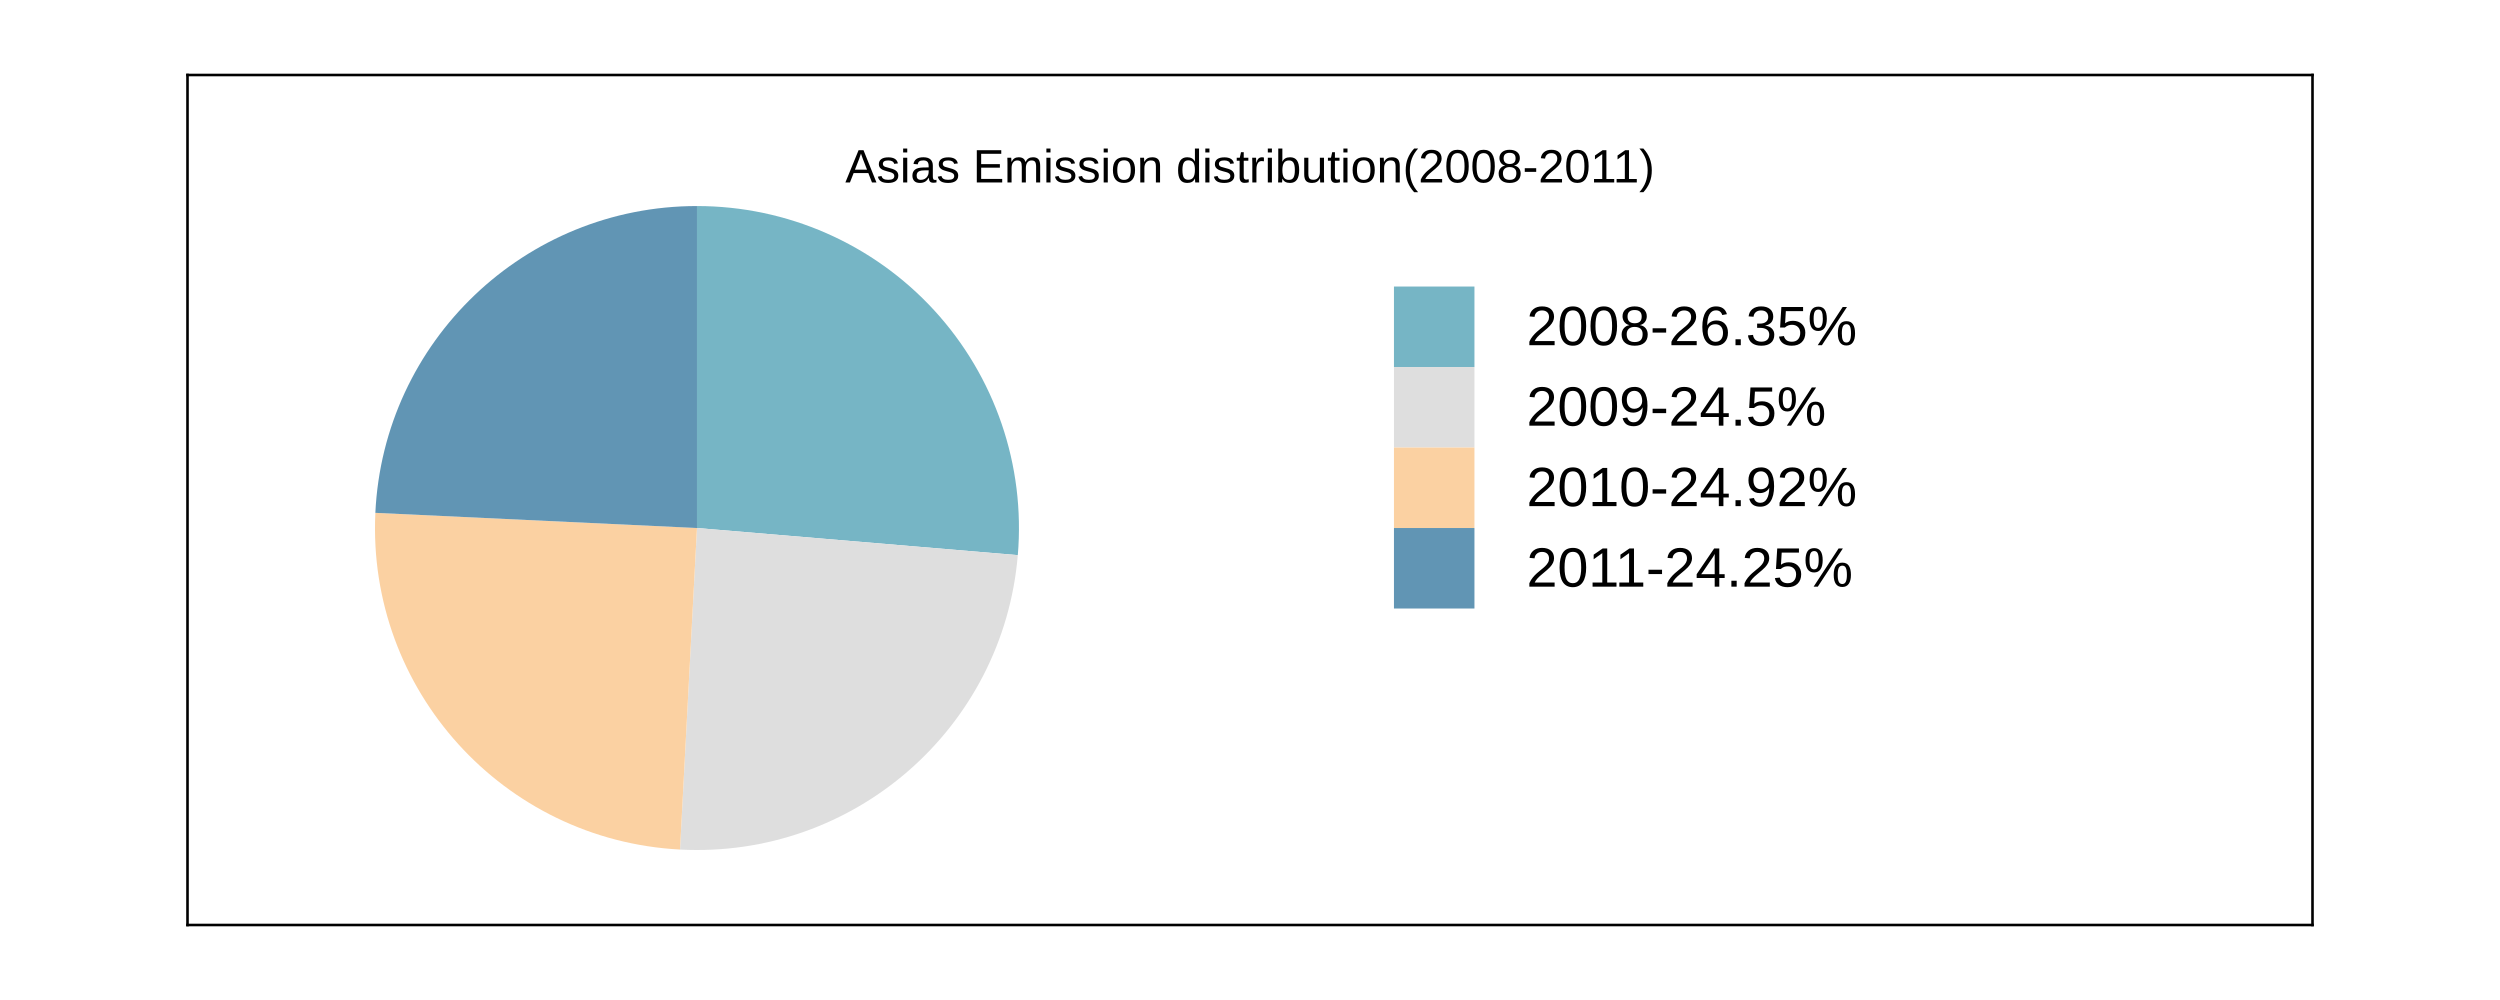
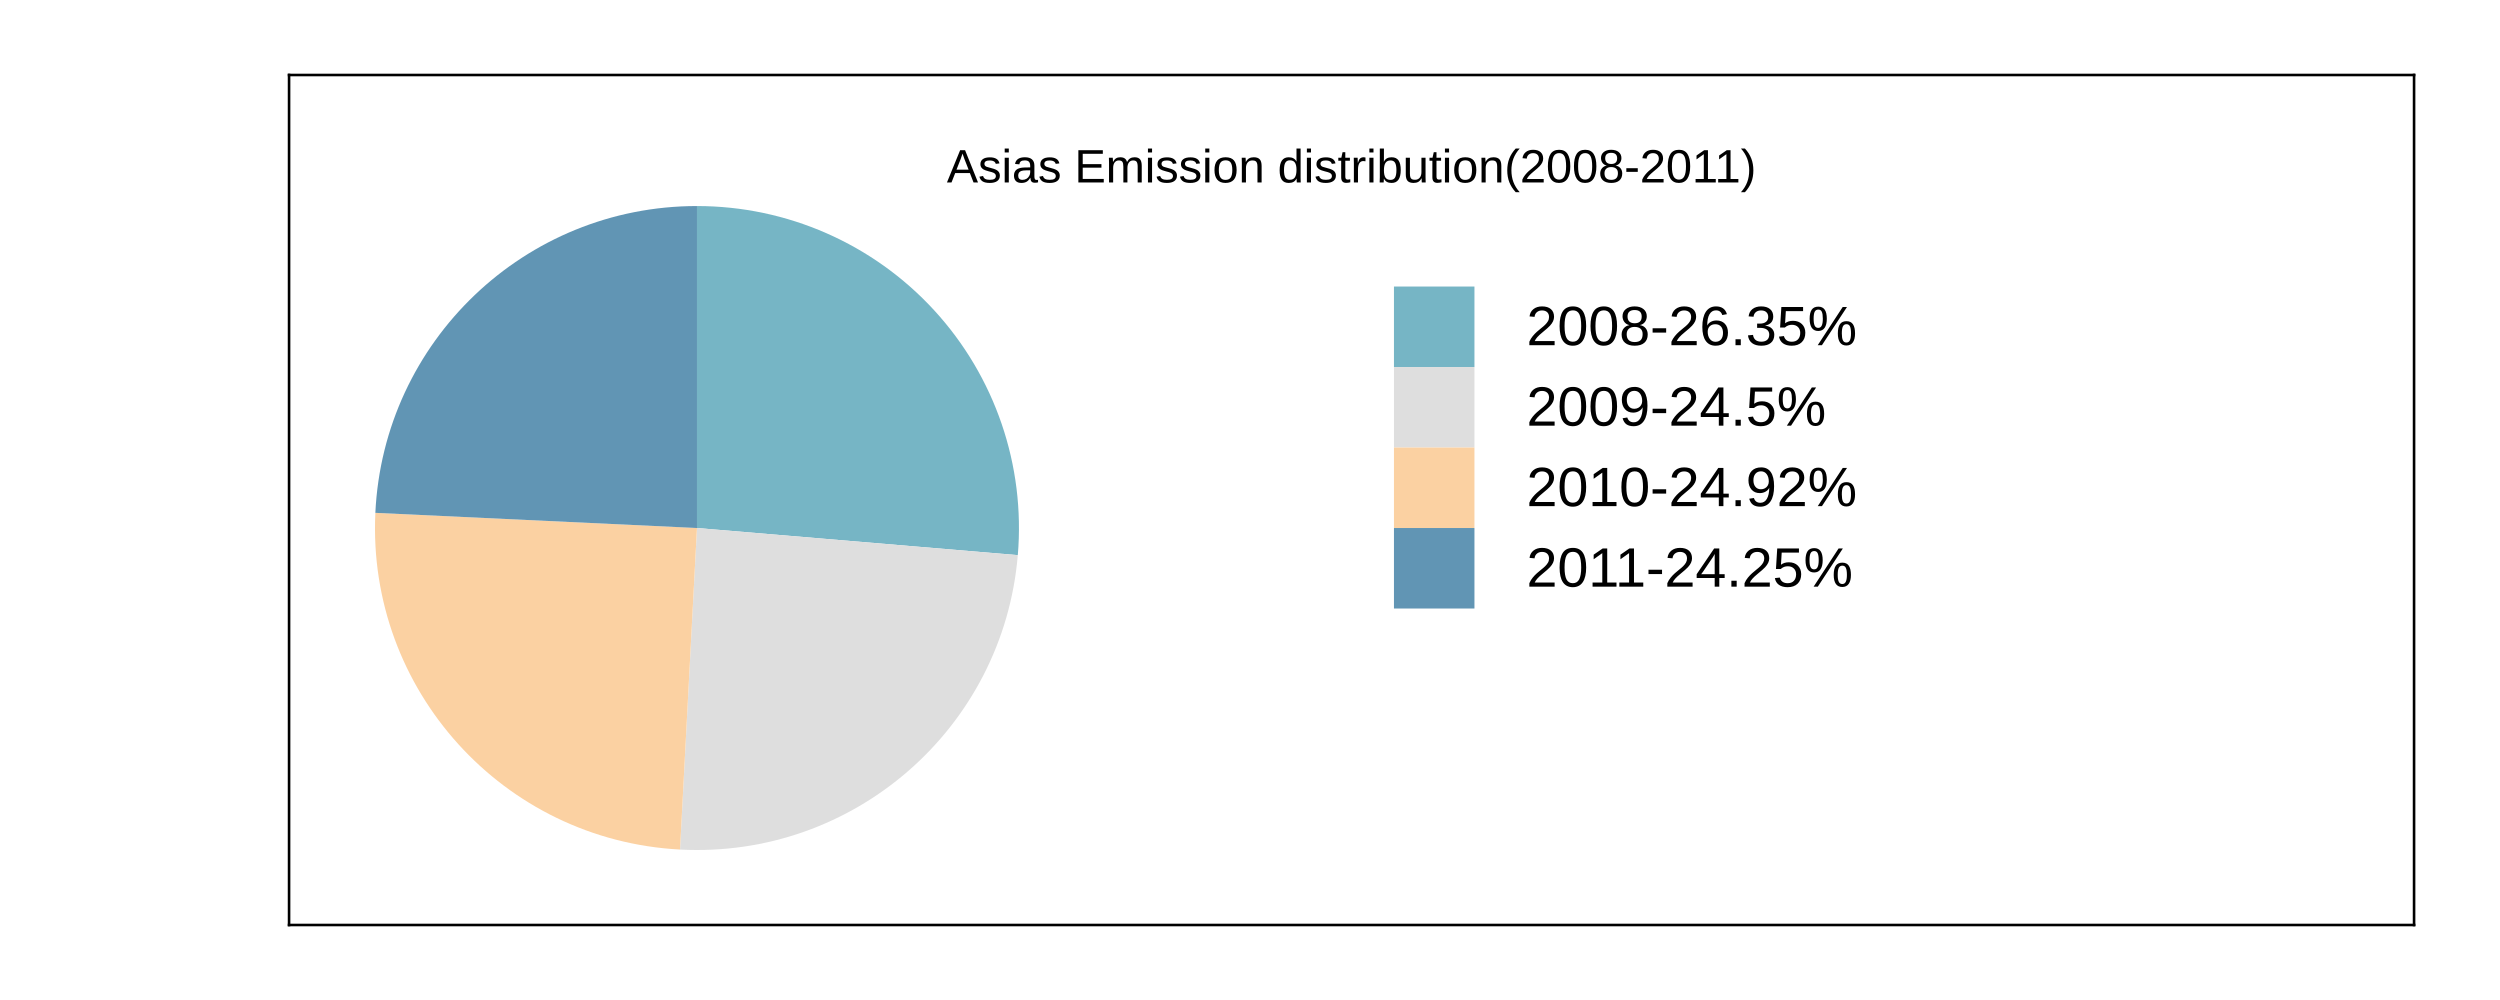
<svg xmlns="http://www.w3.org/2000/svg" width="960" height="384" version="1.1" style="top: 0px;       left: 0px;       position: absolute;">
  <g>
-     <line type="border.left" x1="72.0" y1="355.2" x2="72.0" y2="28.8" fill="rgba(0,0,0,0)" stroke="black" stroke-width="1" shape-rendering="geometricPrecision" stroke-linecap="square" stroke-dasharray="" />
-     <line type="border.right" x1="888.0" y1="355.2" x2="888.0" y2="28.8" fill="rgba(0,0,0,0)" stroke="black" stroke-width="1" shape-rendering="geometricPrecision" stroke-linecap="square" stroke-dasharray="" />
-     <line type="border.top" x1="72.0" y1="28.8" x2="888.0" y2="28.8" fill="rgba(0,0,0,0)" stroke="black" stroke-width="1" shape-rendering="geometricPrecision" stroke-linecap="square" stroke-dasharray="" />
-     <line type="border.bottom" x1="72.0" y1="355.2" x2="888.0" y2="355.2" fill="rgba(0,0,0,0)" stroke="black" stroke-width="1" shape-rendering="geometricPrecision" stroke-linecap="square" stroke-dasharray="" />
-     <text tag="figure.title" fill="black" x="480.0" y="57.6" font-size="18" font-weight="normal" font-family="Arial, Verdana, sans-serif" font-style="normal" transform="" dominant-baseline="hanging" text-anchor="middle">
+     <line type="border.left" x1="111.0" y1="355.2" x2="111.0" y2="28.8" fill="rgba(0,0,0,0)" stroke="black" stroke-width="1" shape-rendering="geometricPrecision" stroke-linecap="square" stroke-dasharray="" />
+     <line type="border.right" x1="927.0" y1="355.2" x2="927.0" y2="28.8" fill="rgba(0,0,0,0)" stroke="black" stroke-width="1" shape-rendering="geometricPrecision" stroke-linecap="square" stroke-dasharray="" />
+     <line type="border.top" x1="111.0" y1="28.8" x2="927.0" y2="28.8" fill="rgba(0,0,0,0)" stroke="black" stroke-width="1" shape-rendering="geometricPrecision" stroke-linecap="square" stroke-dasharray="" />
+     <line type="border.bottom" x1="111.0" y1="355.2" x2="927.0" y2="355.2" fill="rgba(0,0,0,0)" stroke="black" stroke-width="1" shape-rendering="geometricPrecision" stroke-linecap="square" stroke-dasharray="" />
+     <text tag="figure.title" fill="black" x="519.0" y="57.6" font-size="18" font-weight="normal" font-family="Arial, Verdana, sans-serif" font-style="normal" transform="" dominant-baseline="hanging" text-anchor="middle">
     Asias Emission distribution(2008-2011)
    </text>
    <path d="M 267.64 79.12  A 123.64 123.64 0 0 1 390.84 213.18  L 267.64 202.76  Z" fill="#76b5c5" />
    <path d="M 390.84 213.18  A 123.64 123.64 0 0 1 261.131 326.229  L 267.64 202.76  Z" fill="#DEDEDE" />
    <path d="M 261.131 326.229  A 123.64 123.64 0 0 1 144.137 196.935  L 267.64 202.76  Z" fill="#FBD1A2" />
    <path d="M 144.137 196.935  A 123.64 123.64 0 0 1 267.64 79.12  L 267.64 202.76  Z" fill="#6195B4" />
    <rect type="pie.legend" stroke="rgba(0,0,0,0)" fill="#76b5c5" x="535.28" y="110.03" width="30.91" height="30.91" stroke-width="1" filter="">
      </rect>
    <text tag="legend.label" fill="black" x="586.19" y="117.757" font-size="16pt" font-weight="normal" font-family="Arial, Verdana, sans-serif" font-style="normal" transform="" dominant-baseline="hanging" text-anchor="start">
     2008-26.35%
    </text>
    <rect type="pie.legend" stroke="rgba(0,0,0,0)" fill="#DEDEDE" x="535.28" y="140.94" width="30.91" height="30.91" stroke-width="1" filter="">
      </rect>
    <text tag="legend.label" fill="black" x="586.19" y="148.667" font-size="16pt" font-weight="normal" font-family="Arial, Verdana, sans-serif" font-style="normal" transform="" dominant-baseline="hanging" text-anchor="start">
     2009-24.5%
    </text>
    <rect type="pie.legend" stroke="rgba(0,0,0,0)" fill="#FBD1A2" x="535.28" y="171.85" width="30.91" height="30.91" stroke-width="1" filter="">
      </rect>
    <text tag="legend.label" fill="black" x="586.19" y="179.577" font-size="16pt" font-weight="normal" font-family="Arial, Verdana, sans-serif" font-style="normal" transform="" dominant-baseline="hanging" text-anchor="start">
     2010-24.92%
    </text>
    <rect type="pie.legend" stroke="rgba(0,0,0,0)" fill="#6195B4" x="535.28" y="202.76" width="30.91" height="30.91" stroke-width="1" filter="">
      </rect>
    <text tag="legend.label" fill="black" x="586.19" y="210.487" font-size="16pt" font-weight="normal" font-family="Arial, Verdana, sans-serif" font-style="normal" transform="" dominant-baseline="hanging" text-anchor="start">
     2011-24.25%
    </text>
  </g>
</svg>
